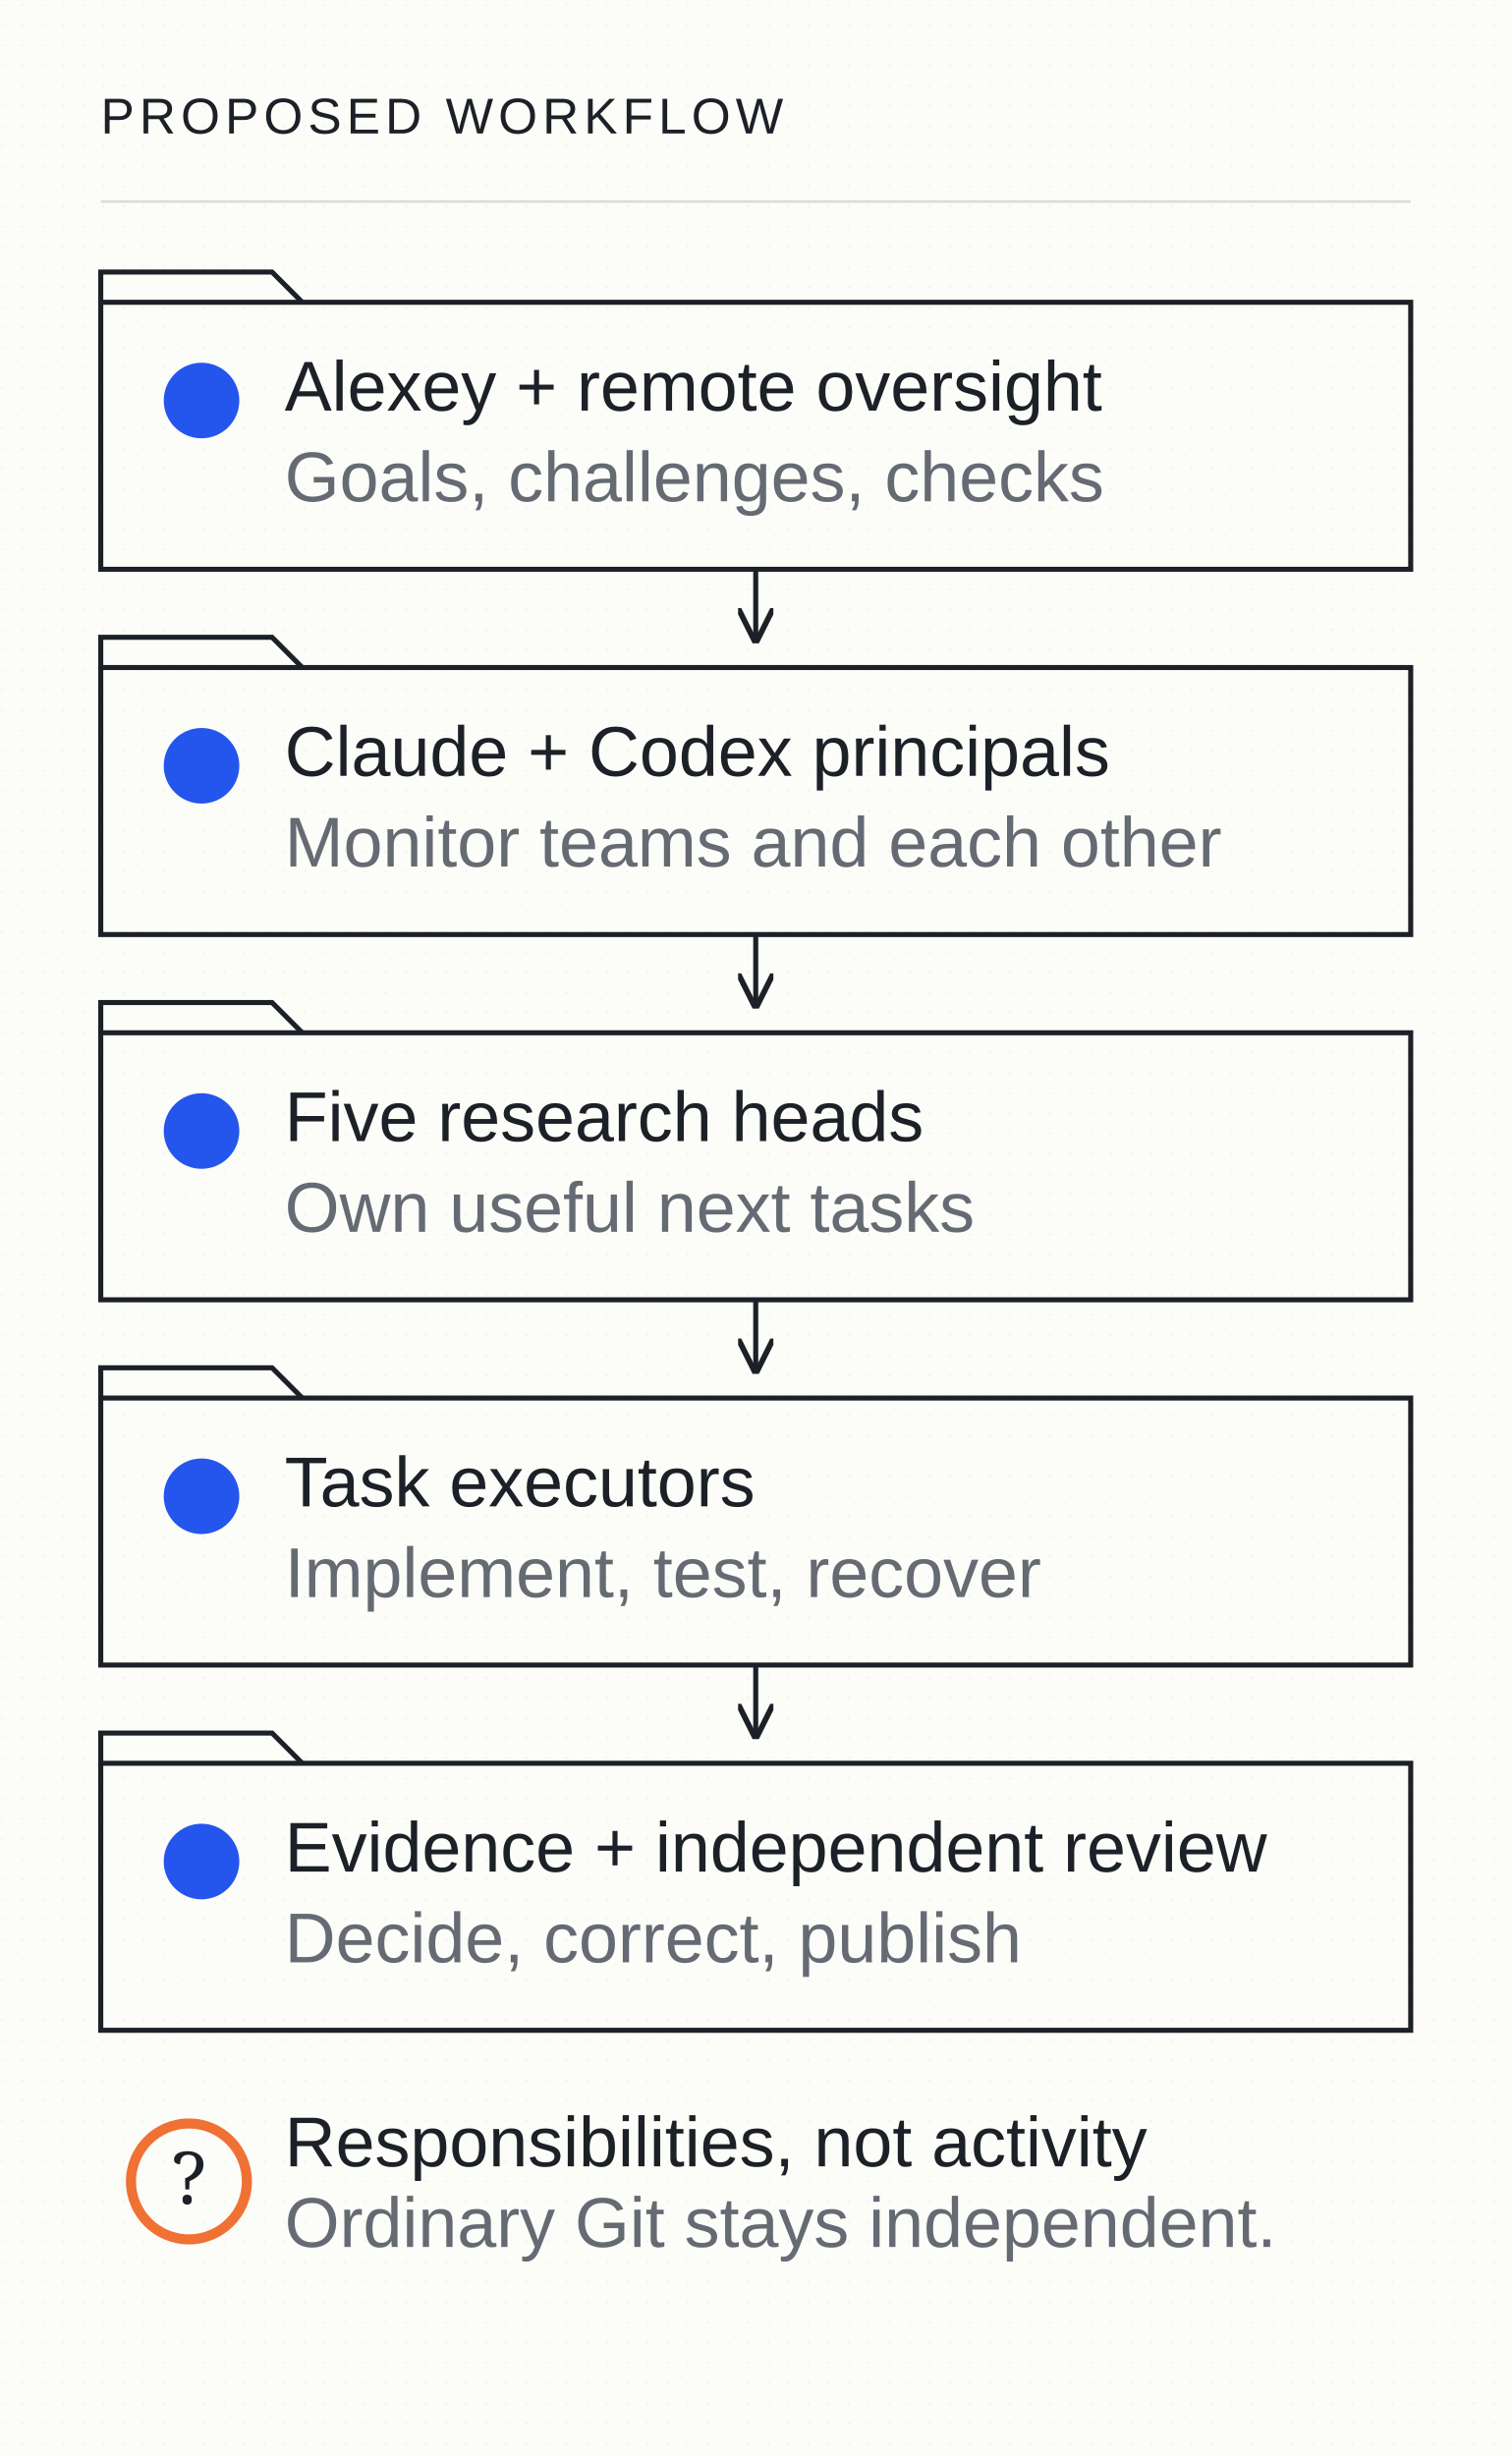
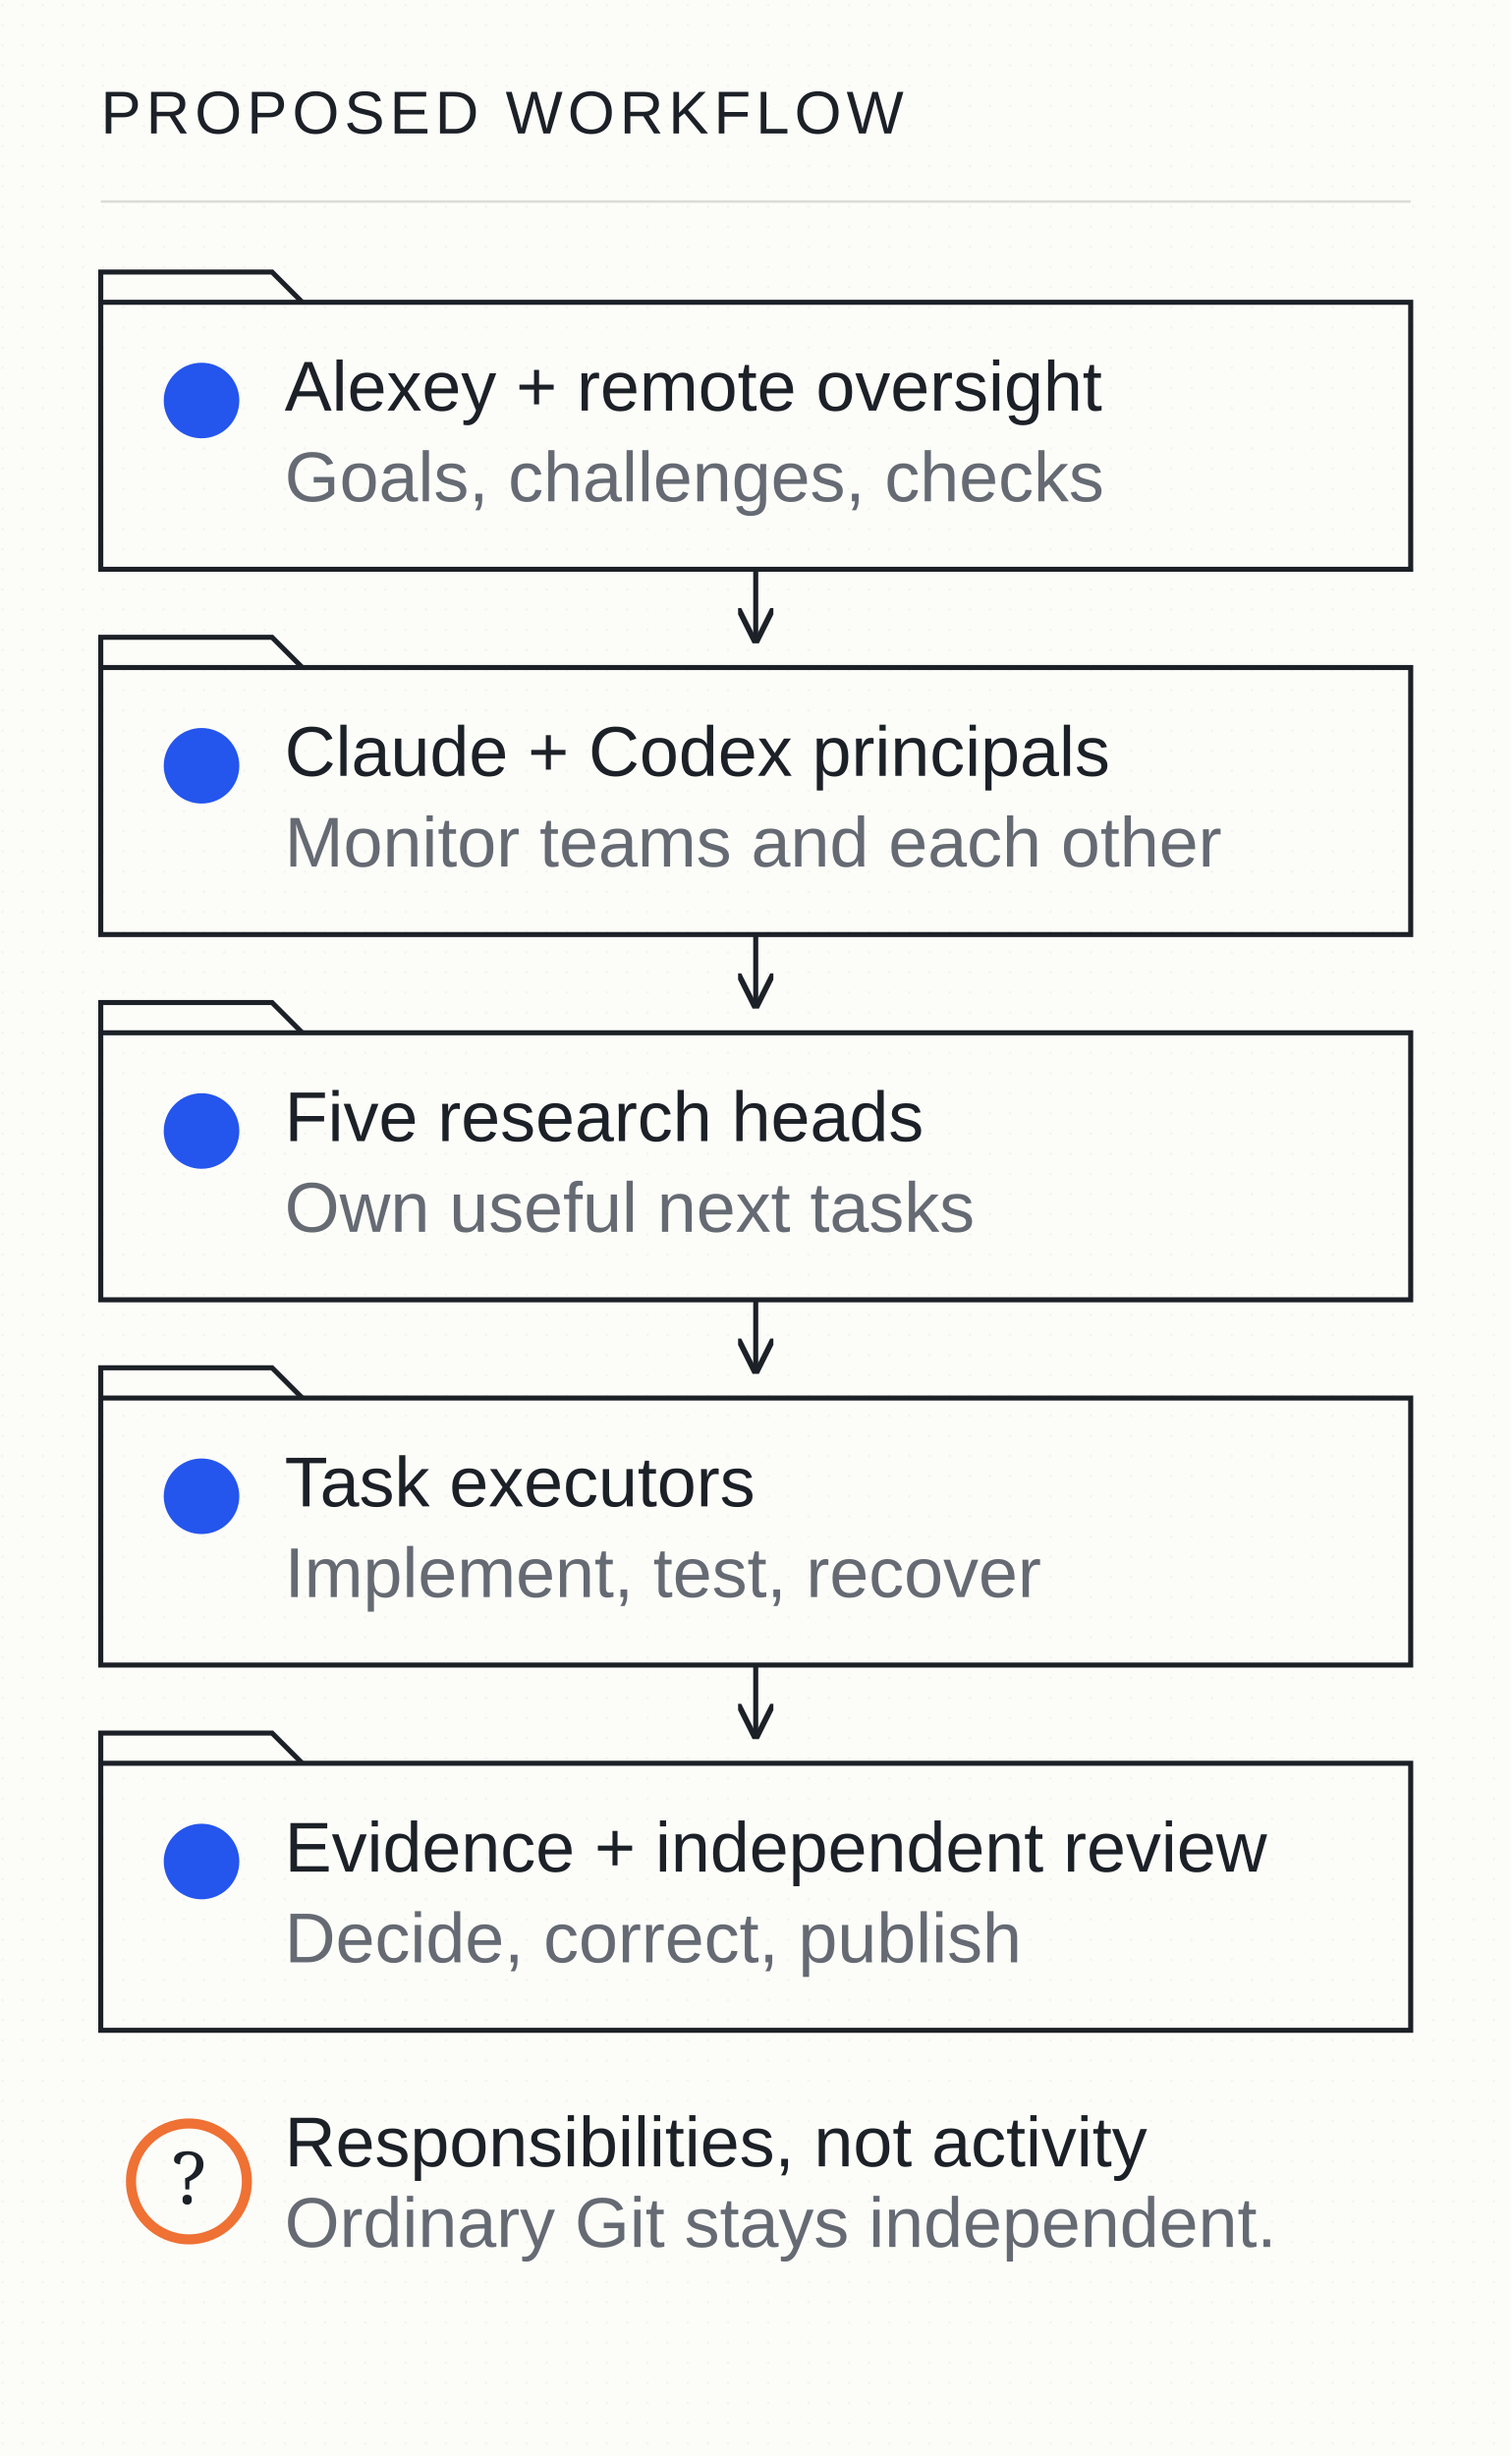
<svg xmlns="http://www.w3.org/2000/svg" width="600" height="975" viewBox="0 0 600 975" role="img" aria-labelledby="title desc">
  <defs>
    <pattern id="grain" width="8" height="8" patternUnits="userSpaceOnUse">
      <circle cx="1" cy="2" r=".5" fill="#1c2027" opacity=".045" />
    </pattern>
    <marker id="arrow" viewBox="0 0 10 10" refX="9" refY="5" markerWidth="7" markerHeight="7" orient="auto">
      <path d="M0 0 10 5 0 10" fill="none" stroke="#1c2027" stroke-width="1.6" />
    </marker>
  </defs>
  <rect width="600" height="975" fill="#fcfcf8" />
  <rect width="600" height="975" fill="url(#grain)" />
  <g font-family="Arial, sans-serif" fill="#1c2027">
-     <text x="40" y="53" font-size="20" letter-spacing="2">PROPOSED WORKFLOW</text>
+     <text x="40" y="53" font-size="24" letter-spacing="2">PROPOSED WORKFLOW</text>
    <path d="M40 80H560" stroke="#dadcd9" />
    <path d="M40 120V108H108L120 120" fill="#fcfcf8" stroke="#1c2027" stroke-width="2" />
    <rect x="40" y="120" width="520" height="106" fill="none" stroke="#1c2027" stroke-width="2" />
    <g fill="#2455ed">
      <circle cx="80" cy="159" r="15" />
    </g>
    <text x="113" y="163" font-size="28">Alexey + remote oversight</text>
    <text x="113" y="199" font-size="28" fill="#656a73">Goals, challenges, checks</text>
    <path d="M300 226V254" stroke="#1c2027" stroke-width="2" marker-end="url(#arrow)" />
    <path d="M40 265V253H108L120 265" fill="#fcfcf8" stroke="#1c2027" stroke-width="2" />
    <rect x="40" y="265" width="520" height="106" fill="none" stroke="#1c2027" stroke-width="2" />
    <g fill="#2455ed">
      <circle cx="80" cy="304" r="15" />
    </g>
    <text x="113" y="308" font-size="28">Claude + Codex principals</text>
    <text x="113" y="344" font-size="28" fill="#656a73">Monitor teams and each other</text>
    <path d="M300 371V399" stroke="#1c2027" stroke-width="2" marker-end="url(#arrow)" />
    <path d="M40 410V398H108L120 410" fill="#fcfcf8" stroke="#1c2027" stroke-width="2" />
    <rect x="40" y="410" width="520" height="106" fill="none" stroke="#1c2027" stroke-width="2" />
    <g fill="#2455ed">
      <circle cx="80" cy="449" r="15" />
    </g>
    <text x="113" y="453" font-size="28">Five research heads</text>
    <text x="113" y="489" font-size="28" fill="#656a73">Own useful next tasks</text>
    <path d="M300 516V544" stroke="#1c2027" stroke-width="2" marker-end="url(#arrow)" />
    <path d="M40 555V543H108L120 555" fill="#fcfcf8" stroke="#1c2027" stroke-width="2" />
    <rect x="40" y="555" width="520" height="106" fill="none" stroke="#1c2027" stroke-width="2" />
    <g fill="#2455ed">
      <circle cx="80" cy="594" r="15" />
    </g>
    <text x="113" y="598" font-size="28">Task executors</text>
    <text x="113" y="634" font-size="28" fill="#656a73">Implement, test, recover</text>
    <path d="M300 661V689" stroke="#1c2027" stroke-width="2" marker-end="url(#arrow)" />
    <path d="M40 700V688H108L120 700" fill="#fcfcf8" stroke="#1c2027" stroke-width="2" />
    <rect x="40" y="700" width="520" height="106" fill="none" stroke="#1c2027" stroke-width="2" />
    <g fill="#2455ed">
      <circle cx="80" cy="739" r="15" />
    </g>
    <text x="113" y="743" font-size="28">Evidence + independent review</text>
    <text x="113" y="779" font-size="28" fill="#656a73">Decide, correct, publish</text>
    <circle cx="75" cy="866" r="23" stroke="#ef7134" stroke-width="4" fill="none" />
    <text x="75" y="875" font-family="Georgia, serif" font-size="29" text-anchor="middle">?</text>
    <text x="113" y="860" font-size="28">Responsibilities, not activity</text>
    <text x="113" y="892" font-size="28" fill="#656a73">Ordinary Git stays independent.</text>
  </g>
</svg>
